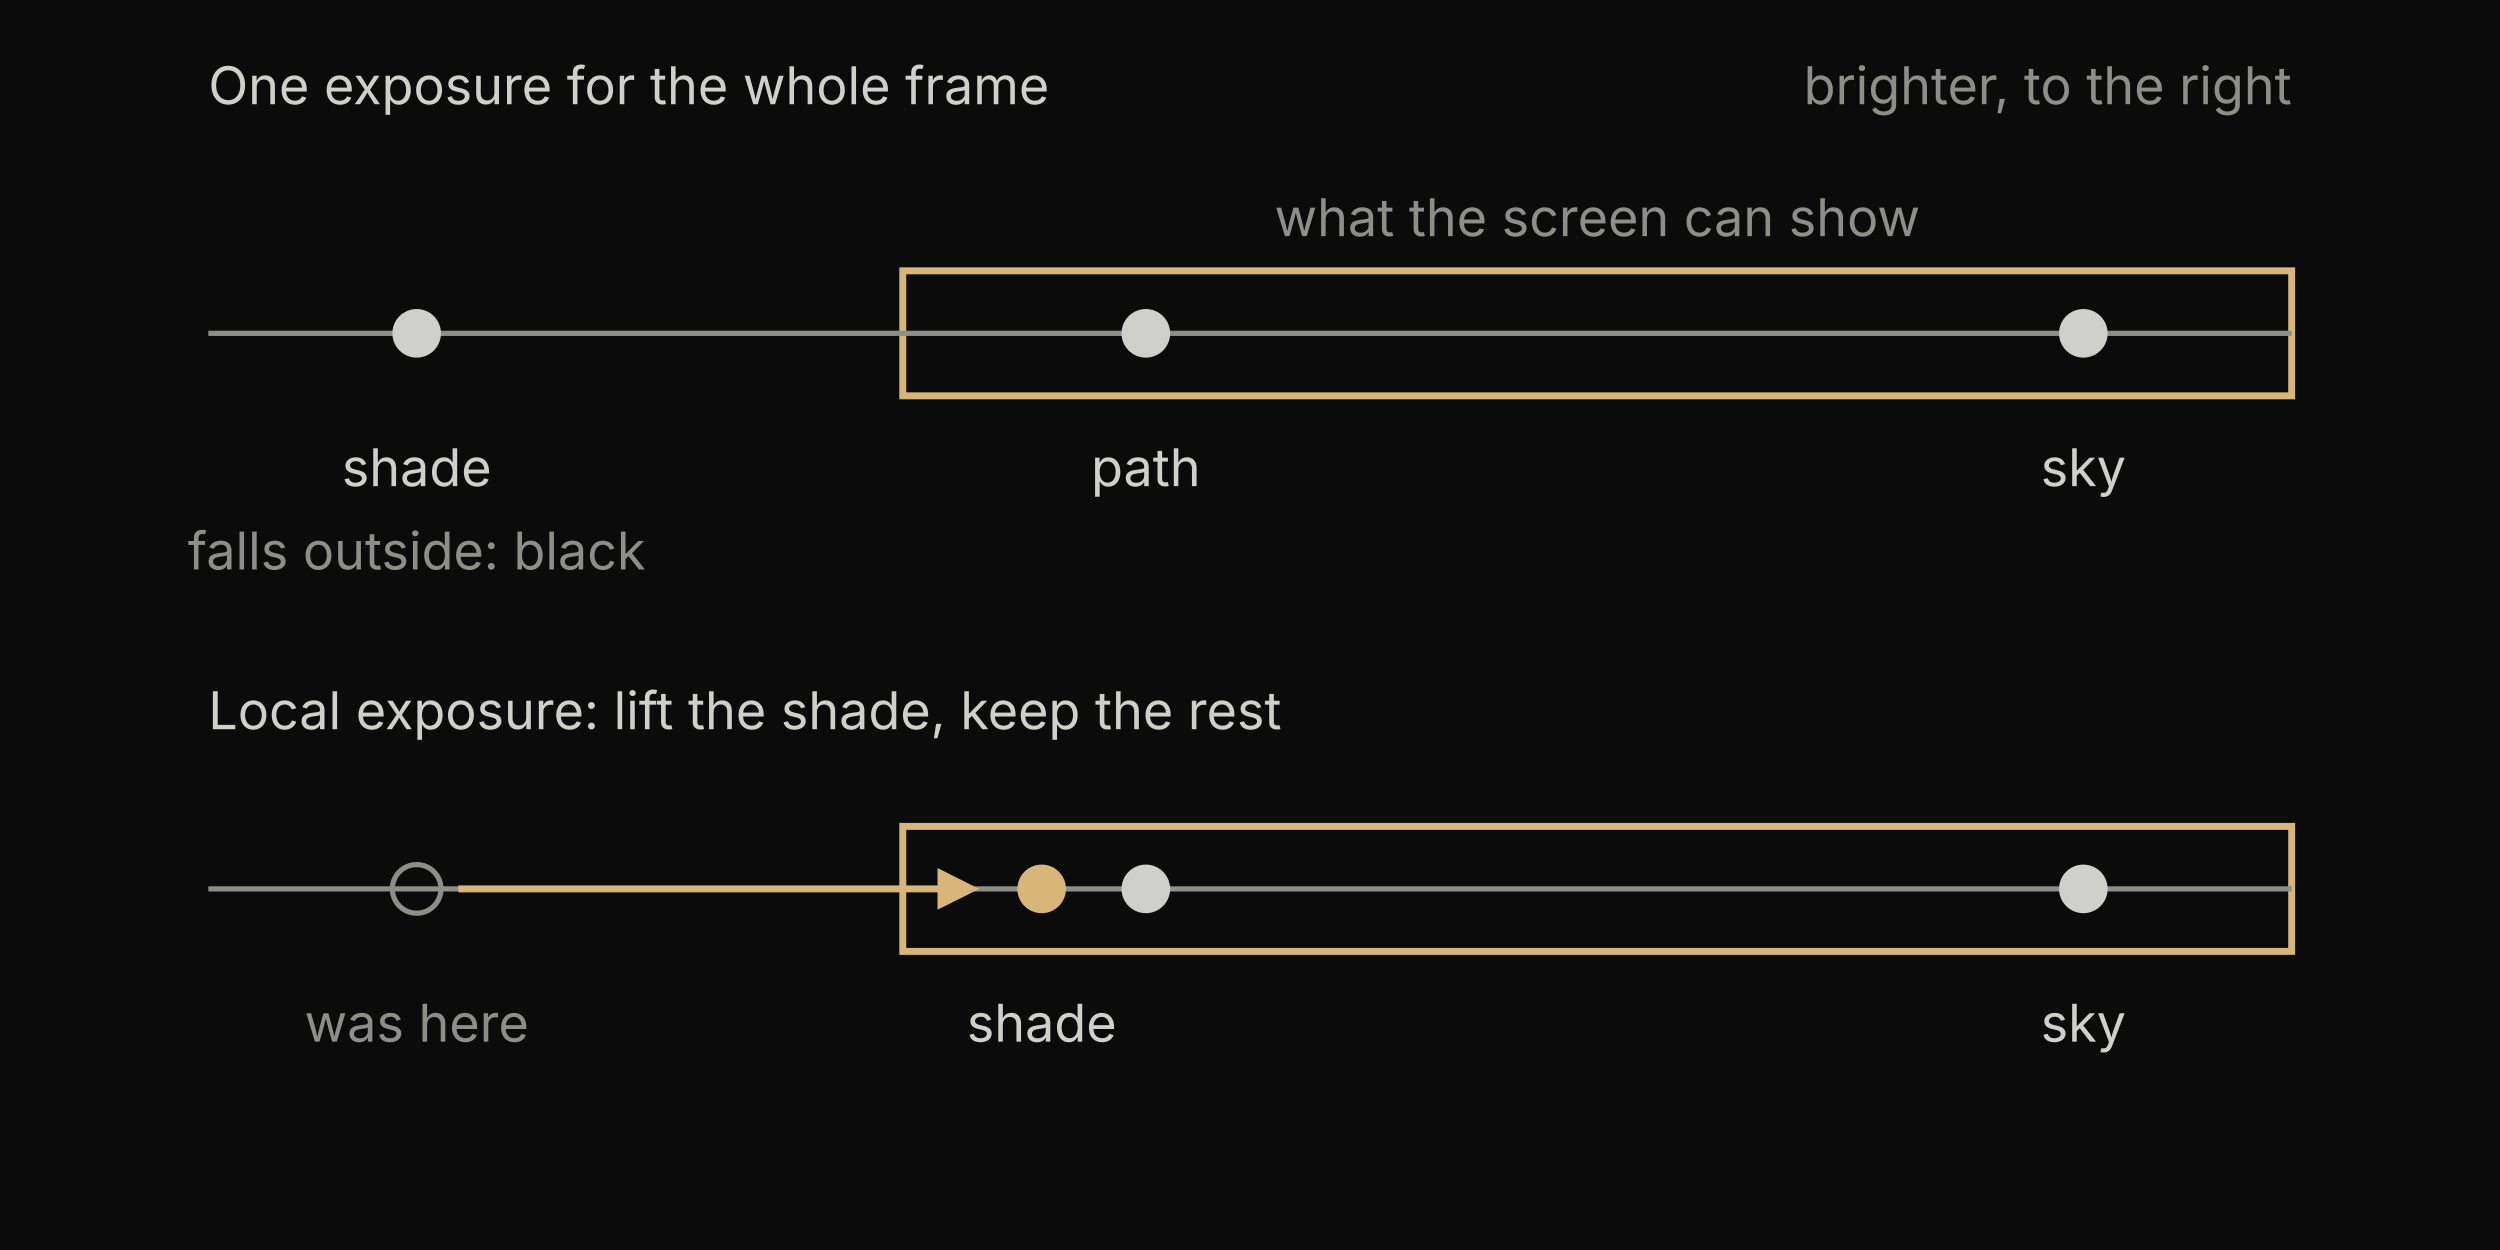
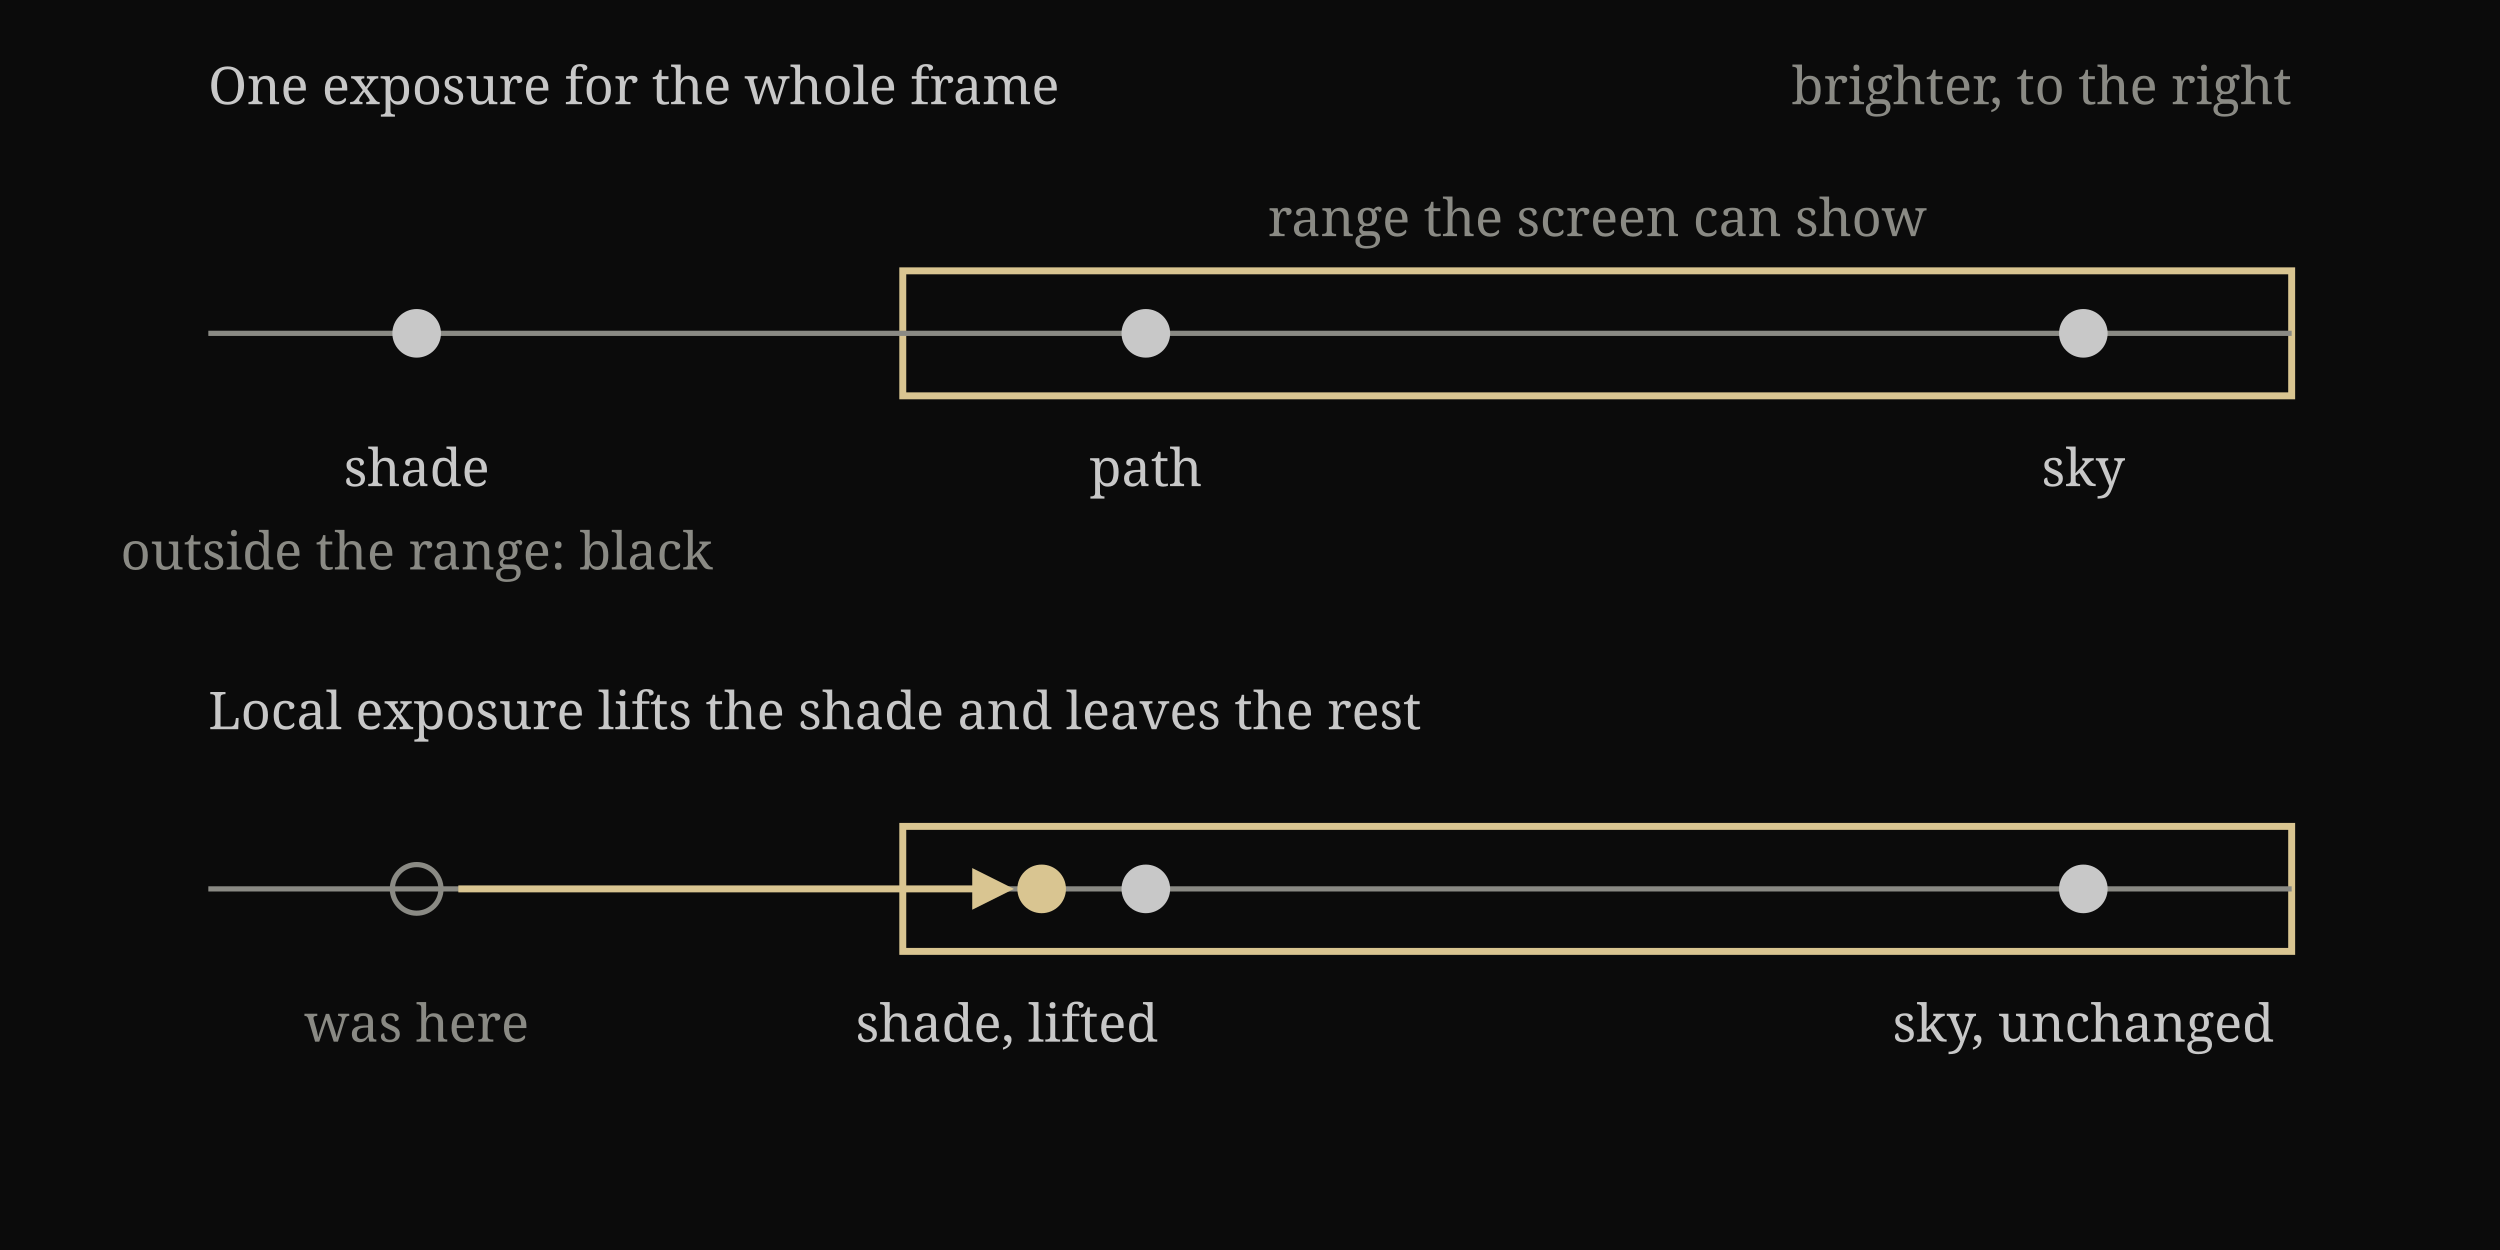
- <svg xmlns="http://www.w3.org/2000/svg" viewBox="0 0 720 360" width="720" height="360" font-family="Inter, sans-serif" font-size="15">
+ <svg xmlns="http://www.w3.org/2000/svg" viewBox="0 0 720 360" width="720" height="360" font-family="Georgia, serif" font-size="15">
  <rect width="720" height="360" fill="#0b0b0b" />
-   <text x="60" y="30" fill="#cfcfcb">One exposure for the whole frame</text>
-   <text x="660" y="30" text-anchor="end" fill="#8d8d89">brighter, to the right</text>
-   <text x="460" y="68" text-anchor="middle" fill="#8d8d89">what the screen can show</text>
-   <rect x="260" y="78" width="400" height="36" fill="none" stroke="#d8b67a" stroke-width="2" />
-   <line x1="60" y1="96" x2="660" y2="96" stroke="#8d8d89" stroke-width="1.5" />
-   <circle cx="120" cy="96" r="7" fill="#cfcfcb" />
-   <circle cx="330" cy="96" r="7" fill="#cfcfcb" />
-   <circle cx="600" cy="96" r="7" fill="#cfcfcb" />
-   <text x="120" y="140" text-anchor="middle" fill="#cfcfcb">shade</text>
-   <text x="330" y="140" text-anchor="middle" fill="#cfcfcb">path</text>
-   <text x="600" y="140" text-anchor="middle" fill="#cfcfcb">sky</text>
-   <text x="120" y="164" text-anchor="middle" fill="#8d8d89">falls outside: black</text>
-   <text x="60" y="210" fill="#cfcfcb">Local exposure: lift the shade, keep the rest</text>
-   <rect x="260" y="238" width="400" height="36" fill="none" stroke="#d8b67a" stroke-width="2" />
-   <line x1="60" y1="256" x2="660" y2="256" stroke="#8d8d89" stroke-width="1.5" />
-   <circle cx="120" cy="256" r="7" fill="none" stroke="#8d8d89" stroke-width="1.5" />
-   <line x1="132" y1="256" x2="272" y2="256" stroke="#d8b67a" stroke-width="2" />
-   <polygon points="282,256 270,250 270,262" fill="#d8b67a" />
-   <circle cx="300" cy="256" r="7" fill="#d8b67a" />
-   <circle cx="330" cy="256" r="7" fill="#cfcfcb" />
-   <circle cx="600" cy="256" r="7" fill="#cfcfcb" />
-   <text x="300" y="300" text-anchor="middle" fill="#cfcfcb">shade</text>
-   <text x="600" y="300" text-anchor="middle" fill="#cfcfcb">sky</text>
-   <text x="120" y="300" text-anchor="middle" fill="#8d8d89">was here</text>
+   <text x="60" y="30" fill="#c8c8c8">One exposure for the whole frame</text>
+   <text x="660" y="30" text-anchor="end" fill="#8a8a84">brighter, to the right</text>
+   <text x="460" y="68" text-anchor="middle" fill="#8a8a84">range the screen can show</text>
+   <rect x="260" y="78" width="400" height="36" fill="none" stroke="#d9c591" stroke-width="2" />
+   <line x1="60" y1="96" x2="660" y2="96" stroke="#8a8a84" stroke-width="1.5" />
+   <circle cx="120" cy="96" r="7" fill="#c8c8c8" />
+   <circle cx="330" cy="96" r="7" fill="#c8c8c8" />
+   <circle cx="600" cy="96" r="7" fill="#c8c8c8" />
+   <text x="120" y="140" text-anchor="middle" fill="#c8c8c8">shade</text>
+   <text x="330" y="140" text-anchor="middle" fill="#c8c8c8">path</text>
+   <text x="600" y="140" text-anchor="middle" fill="#c8c8c8">sky</text>
+   <text x="120" y="164" text-anchor="middle" fill="#8a8a84">outside the range: black</text>
+   <text x="60" y="210" fill="#c8c8c8">Local exposure lifts the shade and leaves the rest</text>
+   <rect x="260" y="238" width="400" height="36" fill="none" stroke="#d9c591" stroke-width="2" />
+   <line x1="60" y1="256" x2="660" y2="256" stroke="#8a8a84" stroke-width="1.5" />
+   <circle cx="120" cy="256" r="7" fill="none" stroke="#8a8a84" stroke-width="1.5" />
+   <line x1="132" y1="256" x2="282" y2="256" stroke="#d9c591" stroke-width="2" />
+   <polygon points="292,256 280,250 280,262" fill="#d9c591" />
+   <circle cx="300" cy="256" r="7" fill="#d9c591" />
+   <circle cx="330" cy="256" r="7" fill="#c8c8c8" />
+   <circle cx="600" cy="256" r="7" fill="#c8c8c8" />
+   <text x="120" y="300" text-anchor="middle" fill="#8a8a84">was here</text>
+   <text x="290" y="300" text-anchor="middle" fill="#c8c8c8">shade, lifted</text>
+   <text x="600" y="300" text-anchor="middle" fill="#c8c8c8">sky, unchanged</text>
</svg>
